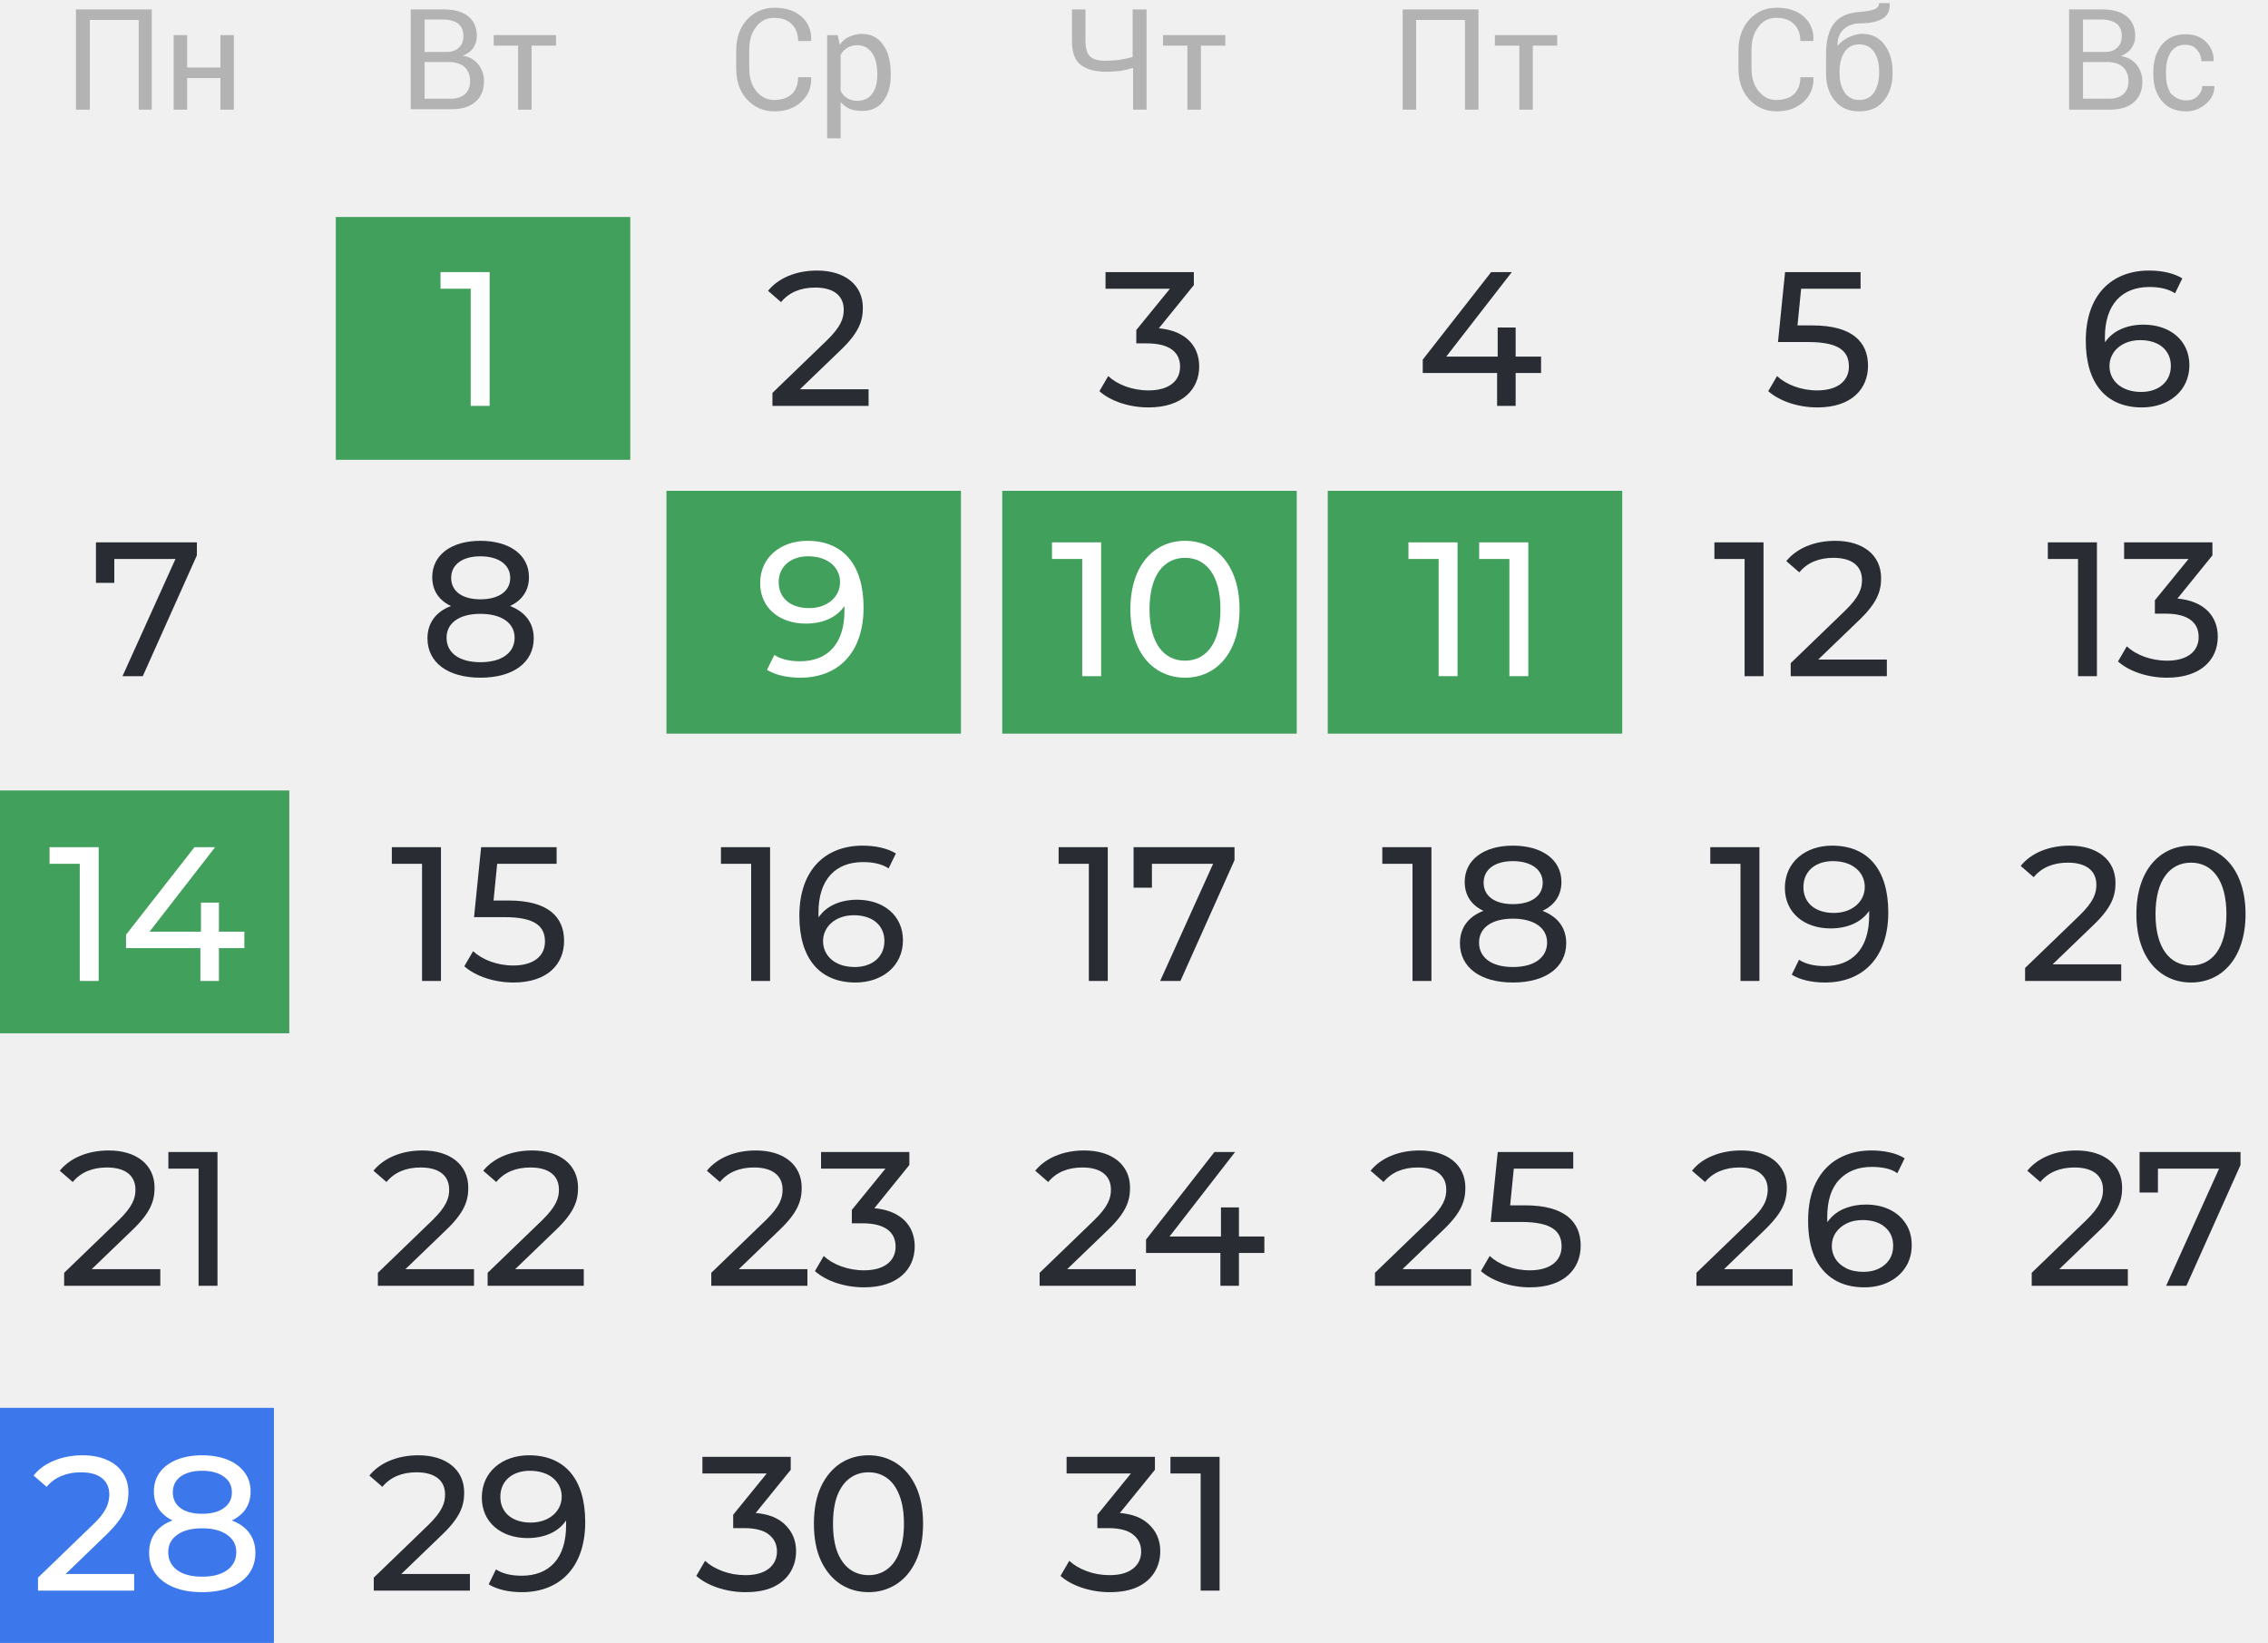
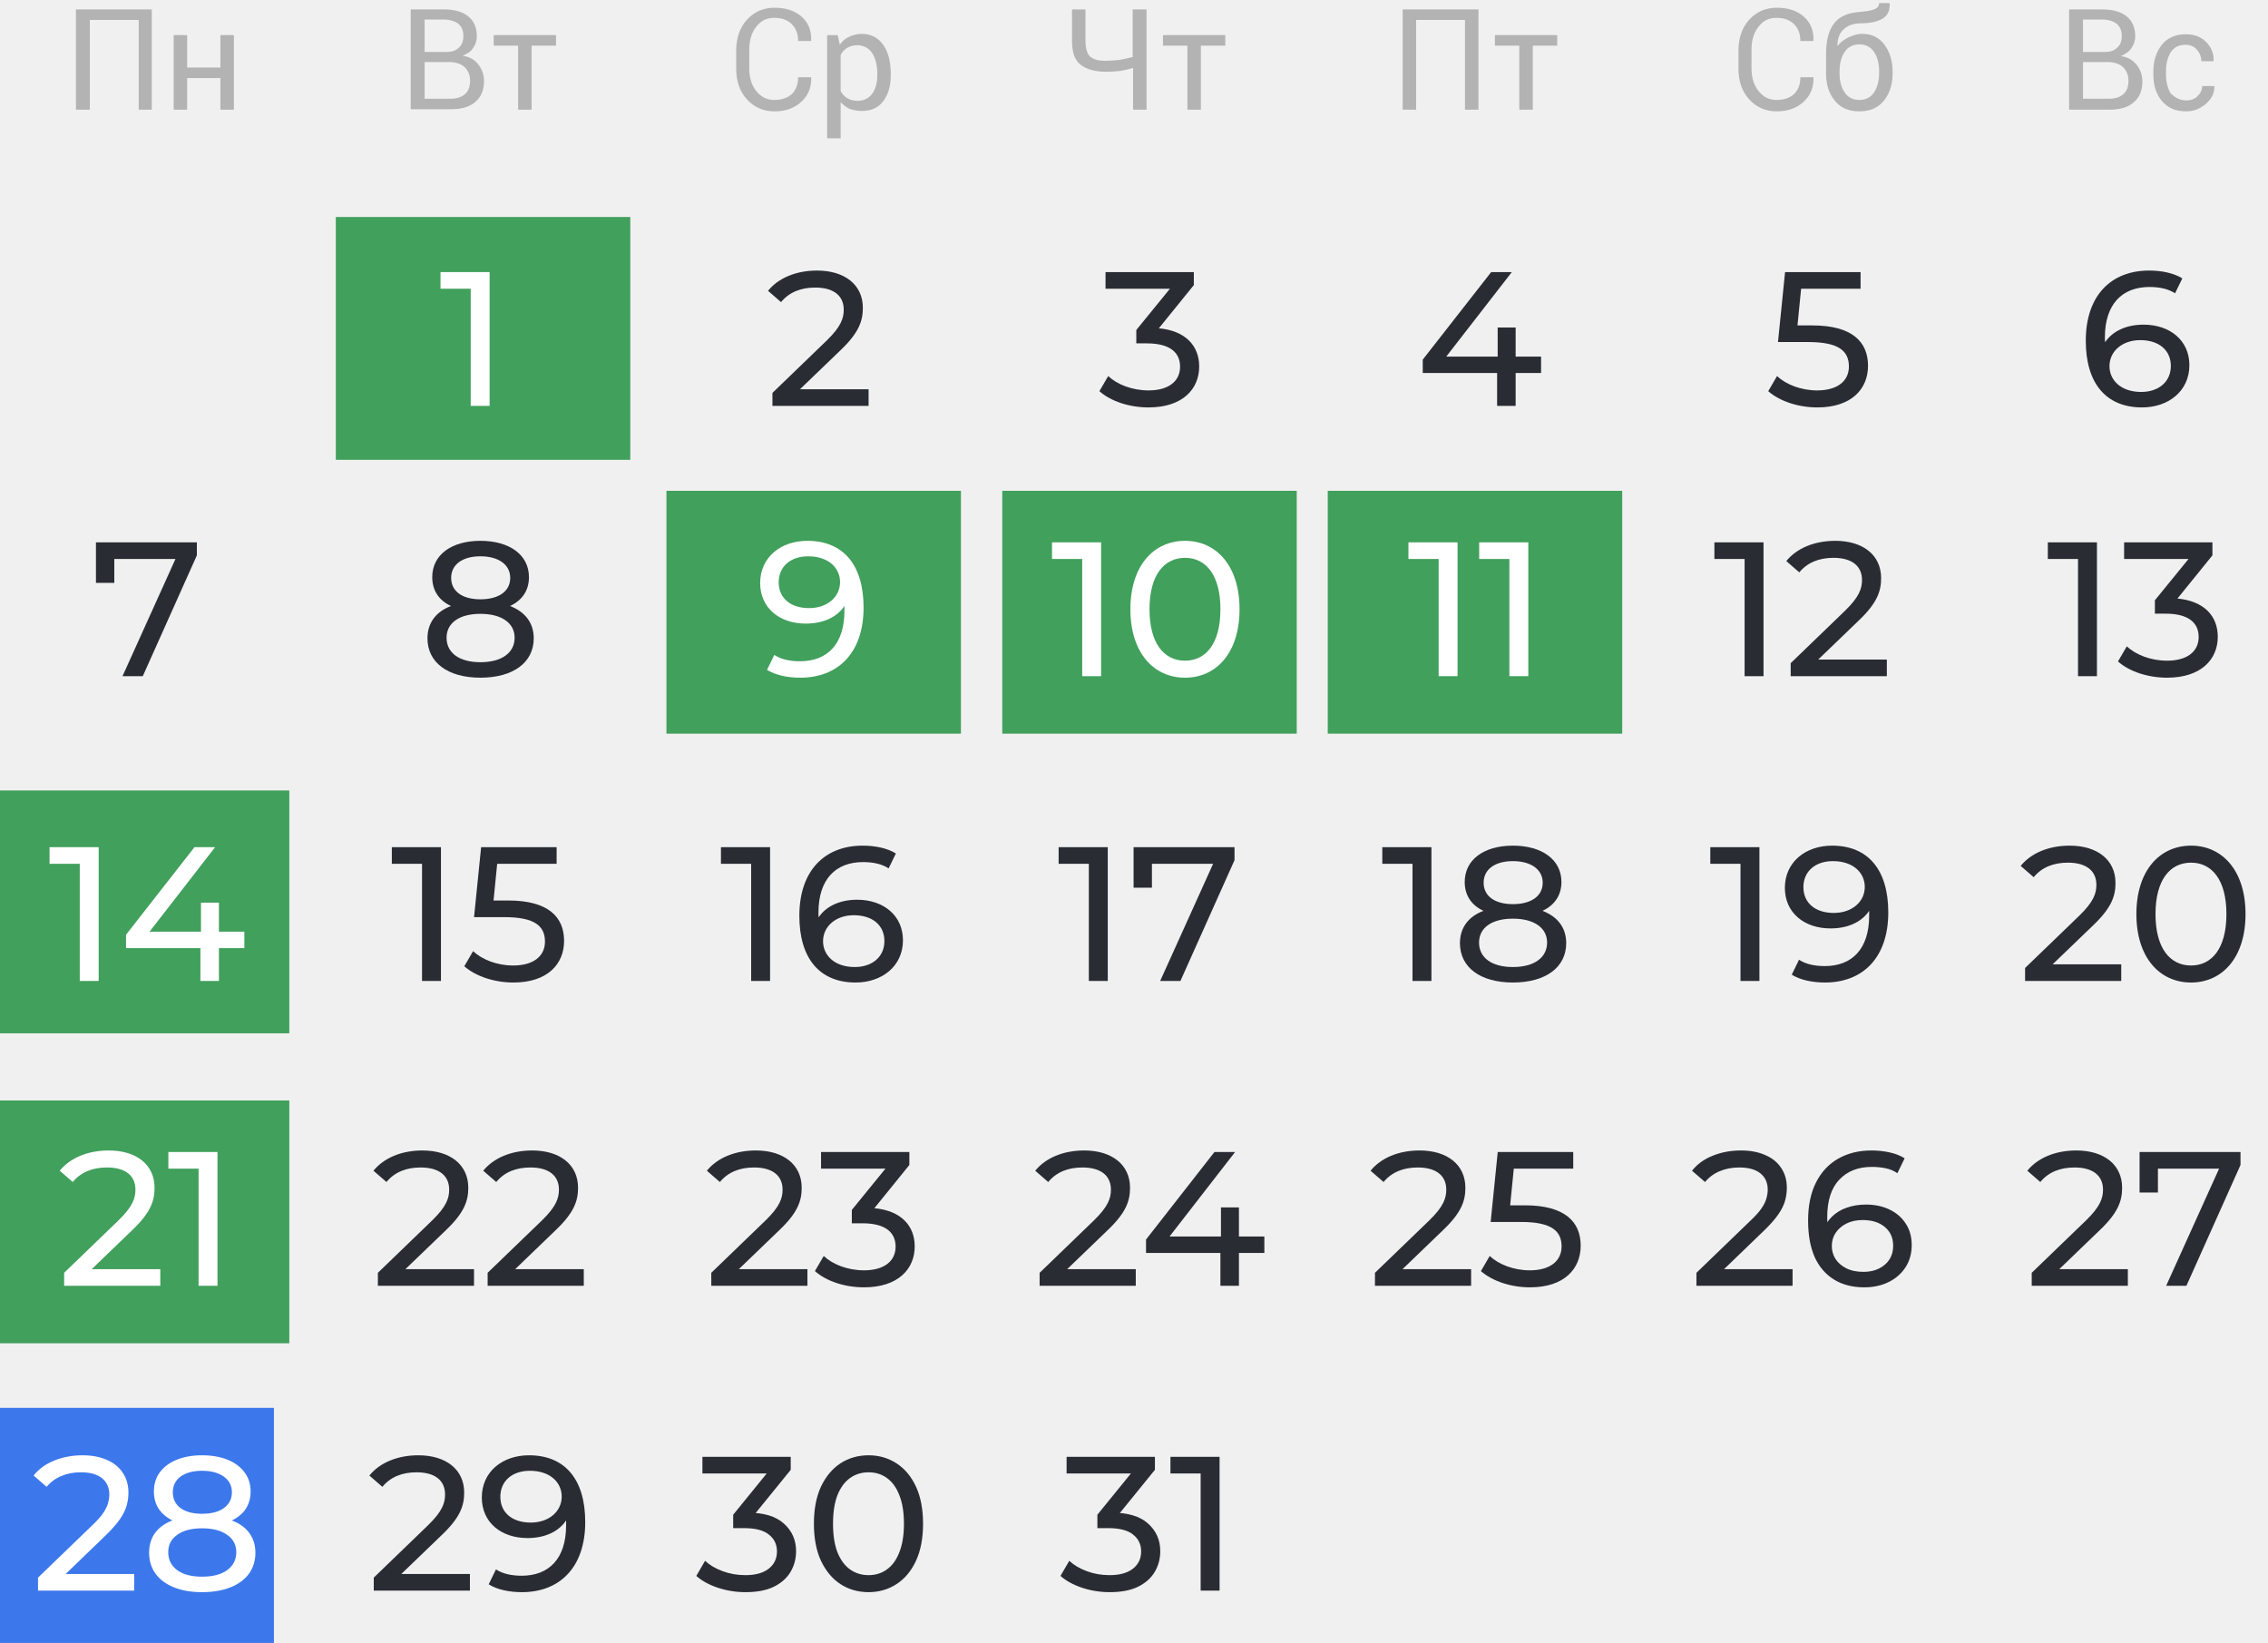
<svg xmlns="http://www.w3.org/2000/svg" width="439" height="318" viewBox="0 0 439 318" fill="none">
  <g clip-path="url(#clip0_3949_8374)">
    <mask id="mask0_3949_8374" style="mask-type:luminance" maskUnits="userSpaceOnUse" x="7" y="0" width="432" height="318">
      <path d="M438.5 0H7.5V318H438.5V0Z" fill="white" />
    </mask>
    <g mask="url(#mask0_3949_8374)">
      <path d="M122 42H65V89H122V42Z" fill="#41A05C" />
    </g>
    <path d="M186 95H129V142H186V95Z" fill="#41A05C" />
    <path d="M56 153H-1V200H56V153Z" fill="#41A05C" />
+     <path d="M56 213H-1V260H56V213Z" fill="#41A05C" />
    <path d="M251 95H194V142H251V95Z" fill="#41A05C" />
    <path d="M314 95H257V142H314V95Z" fill="#41A05C" />
    <path d="M53.02 272.5H-3.98V319.5H53.02V272.5Z" fill="#3C78EC" />
    <path d="M29.457 21.226H26.849V3.861H17.392V21.226H14.701V1.823H29.376V21.226H29.457Z" fill="#B3B3B3" />
    <path d="M45.273 21.226H42.664V15.112H36.224V21.226H33.615V6.796H36.224V13.073H42.664V6.796H45.273V21.226Z" fill="#B3B3B3" />
    <path d="M79.5 21.226V1.823H85.859C87.897 1.823 89.446 2.231 90.588 3.128C91.729 4.024 92.3 5.329 92.3 7.041C92.3 7.856 92.055 8.59 91.566 9.324C91.077 10.057 90.343 10.465 89.528 10.791C90.832 10.954 91.81 11.525 92.544 12.422C93.278 13.318 93.686 14.46 93.686 15.683C93.686 17.476 93.115 18.781 91.974 19.759C90.832 20.737 89.283 21.145 87.245 21.145H79.5V21.226ZM82.19 10.057H86.43C87.408 10.057 88.223 9.813 88.794 9.242C89.446 8.671 89.691 7.938 89.691 6.959C89.691 5.9 89.365 5.166 88.712 4.595C88.06 4.106 87.082 3.78 85.859 3.78H82.19V10.057ZM82.19 12.095V19.107H87.245C88.468 19.107 89.365 18.781 90.017 18.21C90.669 17.639 90.995 16.742 90.995 15.683C90.995 14.623 90.669 13.726 90.017 13.074C89.365 12.422 88.468 12.095 87.245 12.014H87.082H82.19V12.095Z" fill="#B3B3B3" />
    <path d="M107.626 8.834H102.898V21.226H100.289V8.834H95.561V6.796H107.626V8.834Z" fill="#B3B3B3" />
    <path d="M157.012 15.03C157.093 16.905 156.441 18.454 155.137 19.677C153.832 20.9 152.12 21.552 149.919 21.552C147.718 21.552 145.924 20.737 144.538 19.188C143.152 17.639 142.5 15.683 142.5 13.237V9.813C142.5 7.448 143.152 5.41 144.538 3.861C145.924 2.312 147.718 1.497 149.919 1.497C152.12 1.497 153.832 2.068 155.137 3.209C156.441 4.35 157.093 5.899 157.012 7.856V7.938H154.484C154.484 6.552 154.077 5.492 153.261 4.677C152.446 3.861 151.305 3.454 149.837 3.454C148.37 3.454 147.229 4.024 146.332 5.247C145.435 6.389 145.027 7.856 145.027 9.65V13.155C145.027 14.949 145.435 16.416 146.332 17.558C147.229 18.699 148.37 19.351 149.837 19.351C151.305 19.351 152.446 18.944 153.261 18.21C154.077 17.395 154.484 16.335 154.484 14.949H157.012V15.03Z" fill="#B3B3B3" />
    <path d="M172.42 14.541C172.42 16.661 171.931 18.291 170.952 19.596C169.974 20.9 168.588 21.471 166.795 21.471C165.898 21.471 165.164 21.308 164.43 21.063C163.778 20.737 163.207 20.33 162.718 19.759V26.77H160.109V6.796H162.148L162.555 8.671C163.044 7.938 163.615 7.449 164.349 7.122C165.083 6.796 165.898 6.552 166.795 6.552C168.588 6.552 169.974 7.285 170.952 8.671C171.931 10.057 172.42 11.932 172.42 14.297V14.541ZM169.811 14.297C169.811 12.666 169.485 11.28 168.833 10.302C168.181 9.324 167.202 8.753 165.979 8.753C165.246 8.753 164.593 8.916 164.023 9.242C163.452 9.568 163.044 10.057 162.718 10.628V17.639C163.044 18.21 163.452 18.699 164.023 19.025C164.593 19.351 165.246 19.514 165.979 19.514C167.202 19.514 168.181 19.025 168.833 18.128C169.485 17.232 169.811 16.009 169.811 14.623V14.297Z" fill="#B3B3B3" />
    <path d="M221.93 1.823V21.226H219.321V13.155C218.506 13.4 217.691 13.563 216.875 13.726C216.06 13.808 215.163 13.889 214.022 13.889C211.902 13.889 210.272 13.4 209.131 12.503C207.989 11.606 207.5 10.057 207.5 7.938V1.823H210.109V7.938C210.109 9.405 210.435 10.383 211.006 10.954C211.658 11.525 212.636 11.769 213.941 11.769C214.837 11.769 215.734 11.688 216.631 11.606C217.446 11.443 218.343 11.28 219.24 11.036V1.823H221.93Z" fill="#B3B3B3" />
    <path d="M237.174 8.834H232.446V21.226H229.837V8.834H225.109V6.796H237.174V8.834Z" fill="#B3B3B3" />
    <path d="M286.175 21.226H283.566V3.861H274.109V21.226H271.5V1.823H286.175V21.226Z" fill="#B3B3B3" />
    <path d="M301.42 8.835H296.691V21.227H294.083V8.835H289.354V6.796H301.42V8.835Z" fill="#B3B3B3" />
    <path d="M351.012 15.03C351.093 16.905 350.441 18.454 349.137 19.677C347.832 20.9 346.12 21.552 343.919 21.552C341.718 21.552 339.924 20.737 338.538 19.188C337.152 17.639 336.5 15.682 336.5 13.237V9.813C336.5 7.448 337.152 5.41 338.538 3.861C339.924 2.312 341.718 1.497 343.919 1.497C346.12 1.497 347.832 2.068 349.137 3.209C350.441 4.35 351.093 5.899 351.012 7.856V7.938H348.484C348.484 6.552 348.077 5.492 347.261 4.677C346.446 3.861 345.305 3.454 343.837 3.454C342.37 3.454 341.229 4.024 340.332 5.247C339.435 6.389 339.027 7.856 339.027 9.65V13.155C339.027 14.949 339.435 16.416 340.332 17.558C341.229 18.699 342.37 19.351 343.837 19.351C345.305 19.351 346.446 18.944 347.261 18.21C348.077 17.395 348.484 16.335 348.484 14.949H351.012V15.03Z" fill="#B3B3B3" />
    <path d="M360.387 6.551C362.262 6.551 363.648 7.204 364.708 8.59C365.768 9.976 366.338 11.688 366.338 13.889V14.215C366.338 16.335 365.768 18.128 364.626 19.514C363.485 20.9 361.936 21.552 359.898 21.552C357.86 21.552 356.311 20.9 355.169 19.514C354.028 18.128 353.457 16.416 353.457 14.215V13.889C353.457 13.807 353.457 13.726 353.457 13.726C353.457 13.644 353.457 13.644 353.457 13.563V10.465C353.457 7.693 354.028 5.736 355.088 4.432C356.148 3.127 357.778 2.475 359.898 2.312C361.121 2.231 362.099 2.068 362.751 1.823C363.403 1.578 363.73 1.171 363.73 0.6H365.768V0.682C365.849 2.068 365.36 3.046 364.382 3.617C363.403 4.187 362.017 4.513 360.142 4.513C358.756 4.513 357.697 4.921 356.881 5.655C356.066 6.388 355.658 7.448 355.658 8.834V8.916C356.148 8.264 356.881 7.693 357.697 7.285C358.512 6.878 359.49 6.551 360.387 6.551ZM359.898 8.59C358.675 8.59 357.697 9.079 357.044 10.057C356.392 11.035 356.066 12.34 356.066 13.807V14.133C356.066 15.682 356.392 16.905 357.044 17.884C357.697 18.862 358.675 19.351 359.898 19.351C361.121 19.351 362.099 18.862 362.751 17.884C363.403 16.905 363.73 15.601 363.73 14.133V13.807C363.73 12.258 363.403 11.035 362.751 10.057C362.099 9.079 361.121 8.59 359.898 8.59Z" fill="#B3B3B3" />
    <path d="M400.5 21.226V1.823H406.859C408.897 1.823 410.446 2.231 411.588 3.128C412.729 4.024 413.3 5.329 413.3 7.041C413.3 7.856 413.055 8.59 412.566 9.324C412.077 10.057 411.343 10.465 410.528 10.873C411.832 11.036 412.81 11.606 413.544 12.503C414.278 13.4 414.686 14.541 414.686 15.764C414.686 17.558 414.115 18.862 412.973 19.84C411.832 20.819 410.283 21.226 408.245 21.226H400.5ZM403.19 10.057H407.43C408.408 10.057 409.223 9.813 409.794 9.242C410.446 8.671 410.691 7.938 410.691 6.959C410.691 5.9 410.365 5.166 409.712 4.595C409.06 4.106 408.082 3.78 406.859 3.78H403.19V10.057ZM403.19 12.095V19.107H408.245C409.468 19.107 410.365 18.781 411.017 18.21C411.669 17.639 411.995 16.742 411.995 15.683C411.995 14.623 411.669 13.726 411.017 13.074C410.365 12.422 409.468 12.095 408.245 12.014H408.082H403.19V12.095Z" fill="#B3B3B3" />
    <path d="M423.245 19.433C424.061 19.433 424.794 19.188 425.365 18.618C425.936 18.047 426.262 17.395 426.262 16.661H428.626V16.742C428.626 17.965 428.137 19.107 426.996 20.085C425.854 21.063 424.631 21.552 423.164 21.552C421.126 21.552 419.577 20.9 418.435 19.514C417.294 18.128 416.805 16.416 416.805 14.378V13.808C416.805 11.769 417.376 10.057 418.435 8.671C419.577 7.285 421.126 6.633 423.082 6.633C424.713 6.633 426.017 7.122 426.996 8.101C427.974 9.079 428.545 10.302 428.463 11.769V11.851H426.099C426.099 10.954 425.773 10.22 425.202 9.568C424.631 8.916 423.898 8.671 423.001 8.671C421.696 8.671 420.8 9.161 420.147 10.139C419.577 11.117 419.251 12.34 419.251 13.808V14.378C419.251 15.846 419.577 17.069 420.147 18.047C421.044 18.944 421.941 19.433 423.245 19.433Z" fill="#B3B3B3" />
    <path d="M224.312 63.541C229.492 64.022 232.119 66.945 232.119 70.941C232.119 75.307 228.9 78.859 222.314 78.859C218.614 78.859 214.988 77.675 212.805 75.714L214.507 72.791C216.246 74.419 219.132 75.566 222.314 75.566C226.199 75.566 228.419 73.79 228.419 70.978C228.419 68.24 226.458 66.464 222.018 66.464H219.946V63.874L226.458 55.882H213.989V52.663H231.083V55.179L224.312 63.541Z" fill="#292C33" />
    <path d="M203.629 104.975H213.138V130.875H209.475V108.194H203.629V104.975ZM229.385 131.171C223.317 131.171 218.803 126.361 218.803 117.925C218.803 109.489 223.317 104.679 229.385 104.679C235.416 104.679 239.93 109.489 239.93 117.925C239.93 126.361 235.416 131.171 229.385 131.171ZM229.385 127.878C233.418 127.878 236.23 124.548 236.23 117.925C236.23 111.302 233.418 107.972 229.385 107.972C225.315 107.972 222.503 111.302 222.503 117.925C222.503 124.548 225.315 127.878 229.385 127.878Z" fill="white" />
    <path d="M204.912 163.975H214.421V189.875H210.758V167.194H204.912V163.975ZM219.42 163.975H238.956V166.491L228.485 189.875H224.563L234.812 167.194H222.972V171.819H219.42V163.975Z" fill="#292C33" />
    <path d="M206.56 245.656H219.843V248.875H201.232V246.359L211.777 236.184C214.515 233.52 215.033 231.892 215.033 230.264C215.033 227.6 213.146 225.972 209.52 225.972C206.745 225.972 204.488 226.86 202.897 228.784L200.381 226.601C202.379 224.122 205.82 222.679 209.853 222.679C215.255 222.679 218.733 225.454 218.733 229.894C218.733 232.41 217.993 234.667 214.478 238.034L206.56 245.656ZM244.732 239.329V242.511H239.811V248.875H236.222V242.511H221.829V239.921L235.075 222.975H239.071L226.38 239.329H236.333V233.705H239.811V239.329H244.732Z" fill="#292C33" />
    <path d="M298.294 69.017V72.199H293.373V78.563H289.784V72.199H275.391V69.609L288.637 52.663H292.633L279.942 69.017H289.895V63.393H293.373V69.017H298.294Z" fill="#292C33" />
    <path d="M272.621 104.975H282.13V130.875H278.467V108.194H272.621V104.975ZM286.316 104.975H295.825V130.875H292.162V108.194H286.316V104.975Z" fill="white" />
    <path d="M267.562 163.975H277.072V189.875H273.408V167.194H267.562V163.975ZM298.572 176.296C301.532 177.443 303.16 179.589 303.16 182.549C303.16 187.248 299.164 190.171 292.837 190.171C286.547 190.171 282.589 187.248 282.589 182.549C282.589 179.589 284.216 177.406 287.139 176.296C284.771 175.186 283.513 173.262 283.513 170.709C283.513 166.38 287.25 163.679 292.837 163.679C298.461 163.679 302.235 166.38 302.235 170.709C302.235 173.262 300.94 175.186 298.572 176.296ZM292.837 166.676C289.359 166.676 287.176 168.267 287.176 170.857C287.176 173.41 289.285 175.001 292.837 175.001C296.426 175.001 298.609 173.41 298.609 170.857C298.609 168.267 296.315 166.676 292.837 166.676ZM292.837 187.174C296.944 187.174 299.46 185.361 299.46 182.438C299.46 179.589 296.944 177.813 292.837 177.813C288.73 177.813 286.288 179.589 286.288 182.438C286.288 185.361 288.73 187.174 292.837 187.174Z" fill="#292C33" />
    <path d="M271.47 245.656H284.753V248.875H266.142V246.359L276.687 236.184C279.425 233.52 279.943 231.892 279.943 230.264C279.943 227.6 278.056 225.972 274.43 225.972C271.655 225.972 269.398 226.86 267.807 228.784L265.291 226.601C267.289 224.122 270.73 222.679 274.763 222.679C280.165 222.679 283.643 225.454 283.643 229.894C283.643 232.41 282.903 234.667 279.388 238.034L271.47 245.656ZM295.196 233.298C302.929 233.298 305.963 236.517 305.963 241.105C305.963 245.582 302.781 249.171 296.158 249.171C292.495 249.171 288.869 247.987 286.649 246.026L288.351 243.103C290.09 244.731 292.976 245.878 296.121 245.878C300.043 245.878 302.263 244.065 302.263 241.253C302.263 238.33 300.413 236.517 294.419 236.517H288.536L289.905 222.975H304.52V226.194H293.013L292.31 233.298H295.196Z" fill="#292C33" />
    <path d="M398.591 245.656H411.874V248.875H393.263V246.359L403.808 236.184C406.546 233.52 407.064 231.892 407.064 230.264C407.064 227.6 405.177 225.972 401.551 225.972C398.776 225.972 396.519 226.86 394.928 228.784L392.412 226.601C394.41 224.122 397.851 222.679 401.884 222.679C407.286 222.679 410.764 225.454 410.764 229.894C410.764 232.41 410.024 234.667 406.509 238.034L398.591 245.656ZM414.142 222.975H433.678V225.491L423.207 248.875H419.285L429.534 226.194H417.694V230.819H414.142V222.975Z" fill="#292C33" />
    <path d="M7.359 307.875V305.359L17.904 295.184C18.841 294.296 19.532 293.519 19.976 292.853C20.444 292.162 20.753 291.533 20.901 290.966C21.073 290.374 21.16 289.807 21.16 289.264C21.16 287.932 20.691 286.884 19.754 286.119C18.816 285.354 17.447 284.972 15.647 284.972C14.265 284.972 13.02 285.206 11.91 285.675C10.8 286.119 9.838 286.822 9.024 287.784L6.508 285.601C7.494 284.343 8.814 283.381 10.467 282.715C12.144 282.024 13.982 281.679 15.98 281.679C17.78 281.679 19.347 281.975 20.679 282.567C22.011 283.134 23.034 283.961 23.75 285.046C24.49 286.131 24.86 287.414 24.86 288.894C24.86 289.733 24.749 290.559 24.527 291.373C24.305 292.187 23.885 293.05 23.269 293.963C22.652 294.876 21.764 295.899 20.605 297.034L11.207 306.099L10.319 304.656H25.97V307.875H7.359ZM39.113 308.171C37.016 308.171 35.203 307.863 33.674 307.246C32.145 306.629 30.96 305.754 30.122 304.619C29.283 303.46 28.864 302.103 28.864 300.549C28.864 299.02 29.259 297.725 30.048 296.664C30.862 295.579 32.033 294.765 33.563 294.222C35.092 293.655 36.942 293.371 39.113 293.371C41.283 293.371 43.133 293.655 44.663 294.222C46.217 294.765 47.401 295.579 48.215 296.664C49.029 297.749 49.436 299.044 49.436 300.549C49.436 302.103 49.017 303.46 48.178 304.619C47.339 305.754 46.143 306.629 44.589 307.246C43.035 307.863 41.209 308.171 39.113 308.171ZM39.113 305.174C41.185 305.174 42.8 304.755 43.96 303.916C45.144 303.053 45.736 301.893 45.736 300.438C45.736 299.007 45.144 297.885 43.96 297.071C42.8 296.232 41.185 295.813 39.113 295.813C37.066 295.813 35.462 296.232 34.303 297.071C33.144 297.885 32.564 299.007 32.564 300.438C32.564 301.893 33.144 303.053 34.303 303.916C35.462 304.755 37.066 305.174 39.113 305.174ZM39.113 295.369C37.139 295.369 35.462 295.11 34.081 294.592C32.7 294.049 31.639 293.285 30.899 292.298C30.159 291.287 29.789 290.09 29.789 288.709C29.789 287.254 30.171 286.008 30.936 284.972C31.725 283.911 32.823 283.097 34.229 282.53C35.635 281.963 37.263 281.679 39.113 281.679C40.987 281.679 42.628 281.963 44.034 282.53C45.44 283.097 46.538 283.911 47.327 284.972C48.116 286.008 48.511 287.254 48.511 288.709C48.511 290.09 48.141 291.287 47.401 292.298C46.661 293.285 45.588 294.049 44.182 294.592C42.776 295.11 41.086 295.369 39.113 295.369ZM39.113 293.001C40.913 293.001 42.319 292.631 43.331 291.891C44.367 291.151 44.885 290.14 44.885 288.857C44.885 287.55 44.355 286.526 43.294 285.786C42.233 285.046 40.84 284.676 39.113 284.676C37.386 284.676 36.005 285.046 34.969 285.786C33.958 286.526 33.452 287.55 33.452 288.857C33.452 290.14 33.945 291.151 34.932 291.891C35.943 292.631 37.337 293.001 39.113 293.001Z" fill="white" />
    <path d="M77.675 304.656H90.958V307.875H72.347V305.359L82.892 295.184C85.63 292.52 86.148 290.892 86.148 289.264C86.148 286.6 84.261 284.972 80.635 284.972C77.86 284.972 75.603 285.86 74.012 287.784L71.496 285.601C73.494 283.122 76.935 281.679 80.968 281.679C86.37 281.679 89.848 284.454 89.848 288.894C89.848 291.41 89.108 293.667 85.593 297.034L77.675 304.656ZM102.399 281.679C109.356 281.679 113.278 286.341 113.278 294.592C113.278 303.435 108.283 308.171 101.03 308.171C98.588 308.171 96.257 307.69 94.592 306.654L95.998 303.768C97.367 304.656 99.106 304.989 100.993 304.989C106.247 304.989 109.578 301.696 109.578 295.221V294.296C108.061 296.553 105.322 297.7 102.103 297.7C96.96 297.7 93.26 294.629 93.26 289.856C93.26 284.861 97.256 281.679 102.399 281.679ZM102.732 294.703C106.284 294.703 108.727 292.52 108.727 289.671C108.727 287.007 106.581 284.676 102.547 284.676C99.18 284.676 96.849 286.637 96.849 289.708C96.849 292.742 99.106 294.703 102.732 294.703Z" fill="#292C33" />
    <path d="M144.286 308.171C142.461 308.171 140.685 307.887 138.958 307.32C137.256 306.753 135.862 305.988 134.777 305.026L136.479 302.103C137.342 302.917 138.465 303.583 139.846 304.101C141.227 304.619 142.707 304.878 144.286 304.878C146.21 304.878 147.702 304.471 148.763 303.657C149.848 302.818 150.391 301.696 150.391 300.29C150.391 298.933 149.873 297.848 148.837 297.034C147.826 296.195 146.21 295.776 143.99 295.776H141.918V293.186L149.614 283.714L150.132 285.194H135.961V281.975H153.055V284.491L145.396 293.926L143.472 292.779H144.693C147.826 292.779 150.169 293.482 151.723 294.888C153.302 296.294 154.091 298.082 154.091 300.253C154.091 301.708 153.733 303.04 153.018 304.249C152.303 305.458 151.217 306.42 149.762 307.135C148.331 307.826 146.506 308.171 144.286 308.171ZM168.124 308.171C166.101 308.171 164.288 307.653 162.685 306.617C161.106 305.581 159.848 304.076 158.911 302.103C157.998 300.13 157.542 297.737 157.542 294.925C157.542 292.113 157.998 289.72 158.911 287.747C159.848 285.774 161.106 284.269 162.685 283.233C164.288 282.197 166.101 281.679 168.124 281.679C170.122 281.679 171.923 282.197 173.526 283.233C175.129 284.269 176.387 285.774 177.3 287.747C178.213 289.72 178.669 292.113 178.669 294.925C178.669 297.737 178.213 300.13 177.3 302.103C176.387 304.076 175.129 305.581 173.526 306.617C171.923 307.653 170.122 308.171 168.124 308.171ZM168.124 304.878C169.481 304.878 170.665 304.508 171.676 303.768C172.712 303.028 173.514 301.918 174.081 300.438C174.673 298.958 174.969 297.12 174.969 294.925C174.969 292.73 174.673 290.892 174.081 289.412C173.514 287.932 172.712 286.822 171.676 286.082C170.665 285.342 169.481 284.972 168.124 284.972C166.767 284.972 165.571 285.342 164.535 286.082C163.499 286.822 162.685 287.932 162.093 289.412C161.526 290.892 161.242 292.73 161.242 294.925C161.242 297.12 161.526 298.958 162.093 300.438C162.685 301.918 163.499 303.028 164.535 303.768C165.571 304.508 166.767 304.878 168.124 304.878Z" fill="#292C33" />
    <path d="M350.813 62.986C358.546 62.986 361.58 66.205 361.58 70.793C361.58 75.27 358.398 78.859 351.775 78.859C348.112 78.859 344.486 77.675 342.266 75.714L343.968 72.791C345.707 74.419 348.593 75.566 351.738 75.566C355.66 75.566 357.88 73.753 357.88 70.941C357.88 68.018 356.03 66.205 350.036 66.205H344.153L345.522 52.663H360.137V55.882H348.63L347.927 62.986H350.813Z" fill="#292C33" />
    <path d="M331.844 104.975H341.353V130.875H337.69V108.194H331.844V104.975ZM351.94 127.656H365.223V130.875H346.612V128.359L357.157 118.184C359.895 115.52 360.413 113.892 360.413 112.264C360.413 109.6 358.526 107.972 354.9 107.972C352.125 107.972 349.868 108.86 348.277 110.784L345.761 108.601C347.759 106.122 351.2 104.679 355.233 104.679C360.635 104.679 364.113 107.454 364.113 111.894C364.113 114.41 363.373 116.667 359.858 120.034L351.94 127.656Z" fill="#292C33" />
    <path d="M331.049 163.975H340.558V189.875H336.895V167.194H331.049V163.975ZM354.623 163.679C361.579 163.679 365.501 168.341 365.501 176.592C365.501 185.435 360.506 190.171 353.254 190.171C350.812 190.171 348.481 189.69 346.816 188.654L348.222 185.768C349.591 186.656 351.33 186.989 353.217 186.989C358.471 186.989 361.801 183.696 361.801 177.221V176.296C360.284 178.553 357.546 179.7 354.327 179.7C349.184 179.7 345.484 176.629 345.484 171.856C345.484 166.861 349.48 163.679 354.623 163.679ZM354.956 176.703C358.508 176.703 360.95 174.52 360.95 171.671C360.95 169.007 358.804 166.676 354.771 166.676C351.404 166.676 349.073 168.637 349.073 171.708C349.073 174.742 351.33 176.703 354.956 176.703Z" fill="#292C33" />
    <path d="M328.365 248.875V246.359L338.91 236.184C339.847 235.296 340.538 234.519 340.982 233.853C341.45 233.162 341.759 232.533 341.907 231.966C342.079 231.374 342.166 230.807 342.166 230.264C342.166 228.932 341.697 227.884 340.76 227.119C339.822 226.354 338.453 225.972 336.653 225.972C335.271 225.972 334.026 226.206 332.916 226.675C331.806 227.119 330.844 227.822 330.03 228.784L327.514 226.601C328.5 225.343 329.82 224.381 331.473 223.715C333.15 223.024 334.988 222.679 336.986 222.679C338.786 222.679 340.353 222.975 341.685 223.567C343.017 224.134 344.04 224.961 344.756 226.046C345.496 227.131 345.866 228.414 345.866 229.894C345.866 230.733 345.755 231.559 345.533 232.373C345.311 233.187 344.891 234.05 344.275 234.963C343.658 235.876 342.77 236.899 341.611 238.034L332.213 247.099L331.325 245.656H346.976V248.875H328.365ZM360.86 249.171C358.566 249.171 356.605 248.665 354.977 247.654C353.349 246.643 352.103 245.187 351.24 243.288C350.401 241.364 349.982 239.021 349.982 236.258C349.982 233.323 350.5 230.844 351.536 228.821C352.572 226.798 354.015 225.269 355.865 224.233C357.715 223.197 359.836 222.679 362.229 222.679C363.462 222.679 364.634 222.802 365.744 223.049C366.878 223.296 367.853 223.678 368.667 224.196L367.261 227.082C366.595 226.613 365.83 226.293 364.967 226.12C364.128 225.947 363.24 225.861 362.303 225.861C359.663 225.861 357.567 226.687 356.013 228.34C354.459 229.968 353.682 232.398 353.682 235.629C353.682 236.147 353.706 236.764 353.756 237.479C353.805 238.194 353.928 238.897 354.126 239.588L352.868 238.33C353.238 237.195 353.817 236.246 354.607 235.481C355.421 234.692 356.383 234.112 357.493 233.742C358.627 233.347 359.848 233.15 361.156 233.15C362.882 233.15 364.412 233.471 365.744 234.112C367.076 234.753 368.124 235.666 368.889 236.85C369.653 238.009 370.036 239.391 370.036 240.994C370.036 242.647 369.629 244.09 368.815 245.323C368.001 246.556 366.903 247.506 365.522 248.172C364.14 248.838 362.586 249.171 360.86 249.171ZM360.712 246.174C361.846 246.174 362.833 245.964 363.672 245.545C364.535 245.126 365.213 244.546 365.707 243.806C366.2 243.041 366.447 242.153 366.447 241.142C366.447 239.613 365.916 238.404 364.856 237.516C363.795 236.603 362.352 236.147 360.527 236.147C359.343 236.147 358.307 236.369 357.419 236.813C356.531 237.257 355.828 237.861 355.31 238.626C354.816 239.366 354.57 240.217 354.57 241.179C354.57 242.067 354.804 242.893 355.273 243.658C355.741 244.398 356.432 245.002 357.345 245.471C358.257 245.94 359.38 246.174 360.712 246.174Z" fill="#292C33" />
    <path d="M414.903 62.838C420.046 62.838 423.783 65.909 423.783 70.682C423.783 75.677 419.75 78.859 414.607 78.859C407.651 78.859 403.729 74.197 403.729 65.946C403.729 57.103 408.724 52.367 415.976 52.367C418.418 52.367 420.749 52.848 422.414 53.884L421.008 56.77C419.676 55.882 417.899 55.549 416.049 55.549C410.795 55.549 407.428 58.842 407.428 65.317C407.428 65.613 407.429 65.909 407.466 66.242C408.946 64.022 411.684 62.838 414.903 62.838ZM414.459 75.862C417.826 75.862 420.194 73.901 420.194 70.83C420.194 67.796 417.899 65.835 414.273 65.835C410.758 65.835 408.316 68.018 408.316 70.867C408.316 73.531 410.463 75.862 414.459 75.862Z" fill="#292C33" />
    <path d="M396.381 104.975H405.89V130.875H402.227V108.194H396.381V104.975ZM421.472 115.853C426.652 116.334 429.279 119.257 429.279 123.253C429.279 127.619 426.06 131.171 419.474 131.171C415.774 131.171 412.148 129.987 409.965 128.026L411.667 125.103C413.406 126.731 416.292 127.878 419.474 127.878C423.359 127.878 425.579 126.102 425.579 123.29C425.579 120.552 423.618 118.776 419.178 118.776H417.106V116.186L423.618 108.194H411.149V104.975H428.243V107.491L421.472 115.853Z" fill="#292C33" />
    <path d="M397.308 186.656H410.591V189.875H391.98V187.359L402.525 177.184C405.263 174.52 405.781 172.892 405.781 171.264C405.781 168.6 403.894 166.972 400.268 166.972C397.493 166.972 395.236 167.86 393.645 169.784L391.129 167.601C393.127 165.122 396.568 163.679 400.601 163.679C406.003 163.679 409.481 166.454 409.481 170.894C409.481 173.41 408.741 175.667 405.226 179.034L397.308 186.656ZM424.107 190.171C418.039 190.171 413.525 185.361 413.525 176.925C413.525 168.489 418.039 163.679 424.107 163.679C430.138 163.679 434.652 168.489 434.652 176.925C434.652 185.361 430.138 190.171 424.107 190.171ZM424.107 186.878C428.14 186.878 430.952 183.548 430.952 176.925C430.952 170.302 428.14 166.972 424.107 166.972C420.037 166.972 417.225 170.302 417.225 176.925C417.225 183.548 420.037 186.878 424.107 186.878Z" fill="#292C33" />
    <path d="M18.572 104.975H38.108V107.491L27.637 130.875H23.715L33.964 108.194H22.124V112.819H18.572V104.975Z" fill="#292C33" />
    <path d="M9.592 163.975H19.101V189.875H15.438V167.194H9.592V163.975ZM47.299 180.329V183.511H42.378V189.875H38.789V183.511H24.396V180.921L37.642 163.975H41.638L28.947 180.329H38.9V174.705H42.378V180.329H47.299Z" fill="white" />
-     <path d="M17.745 245.656H31.028V248.875H12.417V246.359L22.962 236.184C25.7 233.52 26.218 231.892 26.218 230.264C26.218 227.6 24.331 225.972 20.705 225.972C17.93 225.972 15.673 226.86 14.082 228.784L11.566 226.601C13.564 224.122 17.005 222.679 21.038 222.679C26.44 222.679 29.918 225.454 29.918 229.894C29.918 232.41 29.178 234.667 25.663 238.034L17.745 245.656ZM32.59 222.975H42.099V248.875H38.436V226.194H32.59V222.975Z" fill="#292C33" />
+     <path d="M17.745 245.656H31.028V248.875H12.417V246.359L22.962 236.184C25.7 233.52 26.218 231.892 26.218 230.264C26.218 227.6 24.331 225.972 20.705 225.972C17.93 225.972 15.673 226.86 14.082 228.784L11.566 226.601C13.564 224.122 17.005 222.679 21.038 222.679C26.44 222.679 29.918 225.454 29.918 229.894C29.918 232.41 29.178 234.667 25.663 238.034L17.745 245.656ZM32.59 222.975H42.099V248.875H38.436V226.194H32.59V222.975Z" fill="white" />
    <path d="M85.264 52.663H94.773V78.563H91.11V55.882H85.264V52.663Z" fill="white" />
    <path d="M98.724 117.296C101.684 118.443 103.312 120.589 103.312 123.549C103.312 128.248 99.316 131.171 92.989 131.171C86.699 131.171 82.74 128.248 82.74 123.549C82.74 120.589 84.368 118.406 87.291 117.296C84.923 116.186 83.665 114.262 83.665 111.709C83.665 107.38 87.402 104.679 92.989 104.679C98.613 104.679 102.387 107.38 102.387 111.709C102.387 114.262 101.092 116.186 98.724 117.296ZM92.989 107.676C89.511 107.676 87.328 109.267 87.328 111.857C87.328 114.41 89.437 116.001 92.989 116.001C96.578 116.001 98.761 114.41 98.761 111.857C98.761 109.267 96.467 107.676 92.989 107.676ZM92.989 128.174C97.096 128.174 99.612 126.361 99.612 123.438C99.612 120.589 97.096 118.813 92.989 118.813C88.882 118.813 86.44 120.589 86.44 123.438C86.44 126.361 88.882 128.174 92.989 128.174Z" fill="#292C33" />
    <path d="M75.844 163.975H85.353V189.875H81.69V167.194H75.844V163.975ZM98.418 174.298C106.152 174.298 109.186 177.517 109.186 182.105C109.186 186.582 106.004 190.171 99.38 190.171C95.717 190.171 92.091 188.987 89.871 187.026L91.573 184.103C93.312 185.731 96.198 186.878 99.343 186.878C103.265 186.878 105.485 185.065 105.485 182.253C105.485 179.33 103.635 177.517 97.641 177.517H91.758L93.127 163.975H107.743V167.194H96.235L95.532 174.298H98.418Z" fill="#292C33" />
    <path d="M78.47 245.656H91.753V248.875H73.142V246.359L83.687 236.184C86.425 233.52 86.943 231.892 86.943 230.264C86.943 227.6 85.056 225.972 81.43 225.972C78.655 225.972 76.398 226.86 74.807 228.784L72.291 226.601C74.289 224.122 77.73 222.679 81.763 222.679C87.165 222.679 90.643 225.454 90.643 229.894C90.643 232.41 89.903 234.667 86.388 238.034L78.47 245.656ZM99.716 245.656H112.999V248.875H94.388V246.359L104.933 236.184C107.671 233.52 108.189 231.892 108.189 230.264C108.189 227.6 106.302 225.972 102.676 225.972C99.901 225.972 97.644 226.86 96.053 228.784L93.537 226.601C95.535 224.122 98.976 222.679 103.009 222.679C108.411 222.679 111.889 225.454 111.889 229.894C111.889 232.41 111.149 234.667 107.634 238.034L99.716 245.656Z" fill="#292C33" />
    <path d="M156.276 104.679C163.232 104.679 167.154 109.341 167.154 117.592C167.154 126.435 162.159 131.171 154.907 131.171C152.465 131.171 150.134 130.69 148.469 129.654L149.875 126.768C151.244 127.656 152.983 127.989 154.87 127.989C160.124 127.989 163.454 124.696 163.454 118.221V117.296C161.937 119.553 159.199 120.7 155.98 120.7C150.837 120.7 147.137 117.629 147.137 112.856C147.137 107.861 151.133 104.679 156.276 104.679ZM156.609 117.703C160.161 117.703 162.603 115.52 162.603 112.671C162.603 110.007 160.457 107.676 156.424 107.676C153.057 107.676 150.726 109.637 150.726 112.708C150.726 115.742 152.983 117.703 156.609 117.703Z" fill="white" />
    <path d="M139.549 163.975H149.058V189.875H145.395V167.194H139.549V163.975ZM165.898 174.15C171.041 174.15 174.778 177.221 174.778 181.994C174.778 186.989 170.745 190.171 165.602 190.171C158.646 190.171 154.724 185.509 154.724 177.258C154.724 168.415 159.719 163.679 166.971 163.679C169.413 163.679 171.744 164.16 173.409 165.196L172.003 168.082C170.671 167.194 168.895 166.861 167.045 166.861C161.791 166.861 158.424 170.154 158.424 176.629C158.424 176.925 158.424 177.221 158.461 177.554C159.941 175.334 162.679 174.15 165.898 174.15ZM165.454 187.174C168.821 187.174 171.189 185.213 171.189 182.142C171.189 179.108 168.895 177.147 165.269 177.147C161.754 177.147 159.312 179.33 159.312 182.179C159.312 184.843 161.458 187.174 165.454 187.174Z" fill="#292C33" />
    <path d="M143.005 245.656H156.288V248.875H137.677V246.359L148.222 236.184C150.96 233.52 151.478 231.892 151.478 230.264C151.478 227.6 149.591 225.972 145.965 225.972C143.19 225.972 140.933 226.86 139.342 228.784L136.826 226.601C138.824 224.122 142.265 222.679 146.298 222.679C151.7 222.679 155.178 225.454 155.178 229.894C155.178 232.41 154.438 234.667 150.923 238.034L143.005 245.656ZM169.247 233.853C174.427 234.334 177.054 237.257 177.054 241.253C177.054 245.619 173.835 249.171 167.249 249.171C163.549 249.171 159.923 247.987 157.74 246.026L159.442 243.103C161.181 244.731 164.067 245.878 167.249 245.878C171.134 245.878 173.354 244.102 173.354 241.29C173.354 238.552 171.393 236.776 166.953 236.776H164.881V234.186L171.393 226.194H158.924V222.975H176.018V225.491L169.247 233.853Z" fill="#292C33" />
    <path d="M154.843 75.344H168.126V78.563H149.515V76.047L160.06 65.872C162.798 63.208 163.316 61.58 163.316 59.952C163.316 57.288 161.429 55.66 157.803 55.66C155.028 55.66 152.771 56.548 151.18 58.472L148.664 56.289C150.662 53.81 154.103 52.367 158.136 52.367C163.538 52.367 167.016 55.142 167.016 59.582C167.016 62.098 166.276 64.355 162.761 67.722L154.843 75.344Z" fill="#292C33" />
    <path d="M214.779 308.171C212.954 308.171 211.178 307.887 209.451 307.32C207.749 306.753 206.356 305.988 205.27 305.026L206.972 302.103C207.836 302.917 208.958 303.583 210.339 304.101C211.721 304.619 213.201 304.878 214.779 304.878C216.703 304.878 218.196 304.471 219.256 303.657C220.342 302.818 220.884 301.696 220.884 300.29C220.884 298.933 220.366 297.848 219.33 297.034C218.319 296.195 216.703 295.776 214.483 295.776H212.411V293.186L220.107 283.714L220.625 285.194H206.454V281.975H223.548V284.491L215.889 293.926L213.965 292.779H215.186C218.319 292.779 220.662 293.482 222.216 294.888C223.795 296.294 224.584 298.082 224.584 300.253C224.584 301.708 224.227 303.04 223.511 304.249C222.796 305.458 221.711 306.42 220.255 307.135C218.825 307.826 216.999 308.171 214.779 308.171ZM232.401 307.875V283.455L233.992 285.194H226.555V281.975H236.064V307.875H232.401Z" fill="#292C33" />
  </g>
  <defs>
    <clipPath id="clip0_3949_8374">
      <rect width="439" height="318" fill="white" />
    </clipPath>
  </defs>
</svg>
